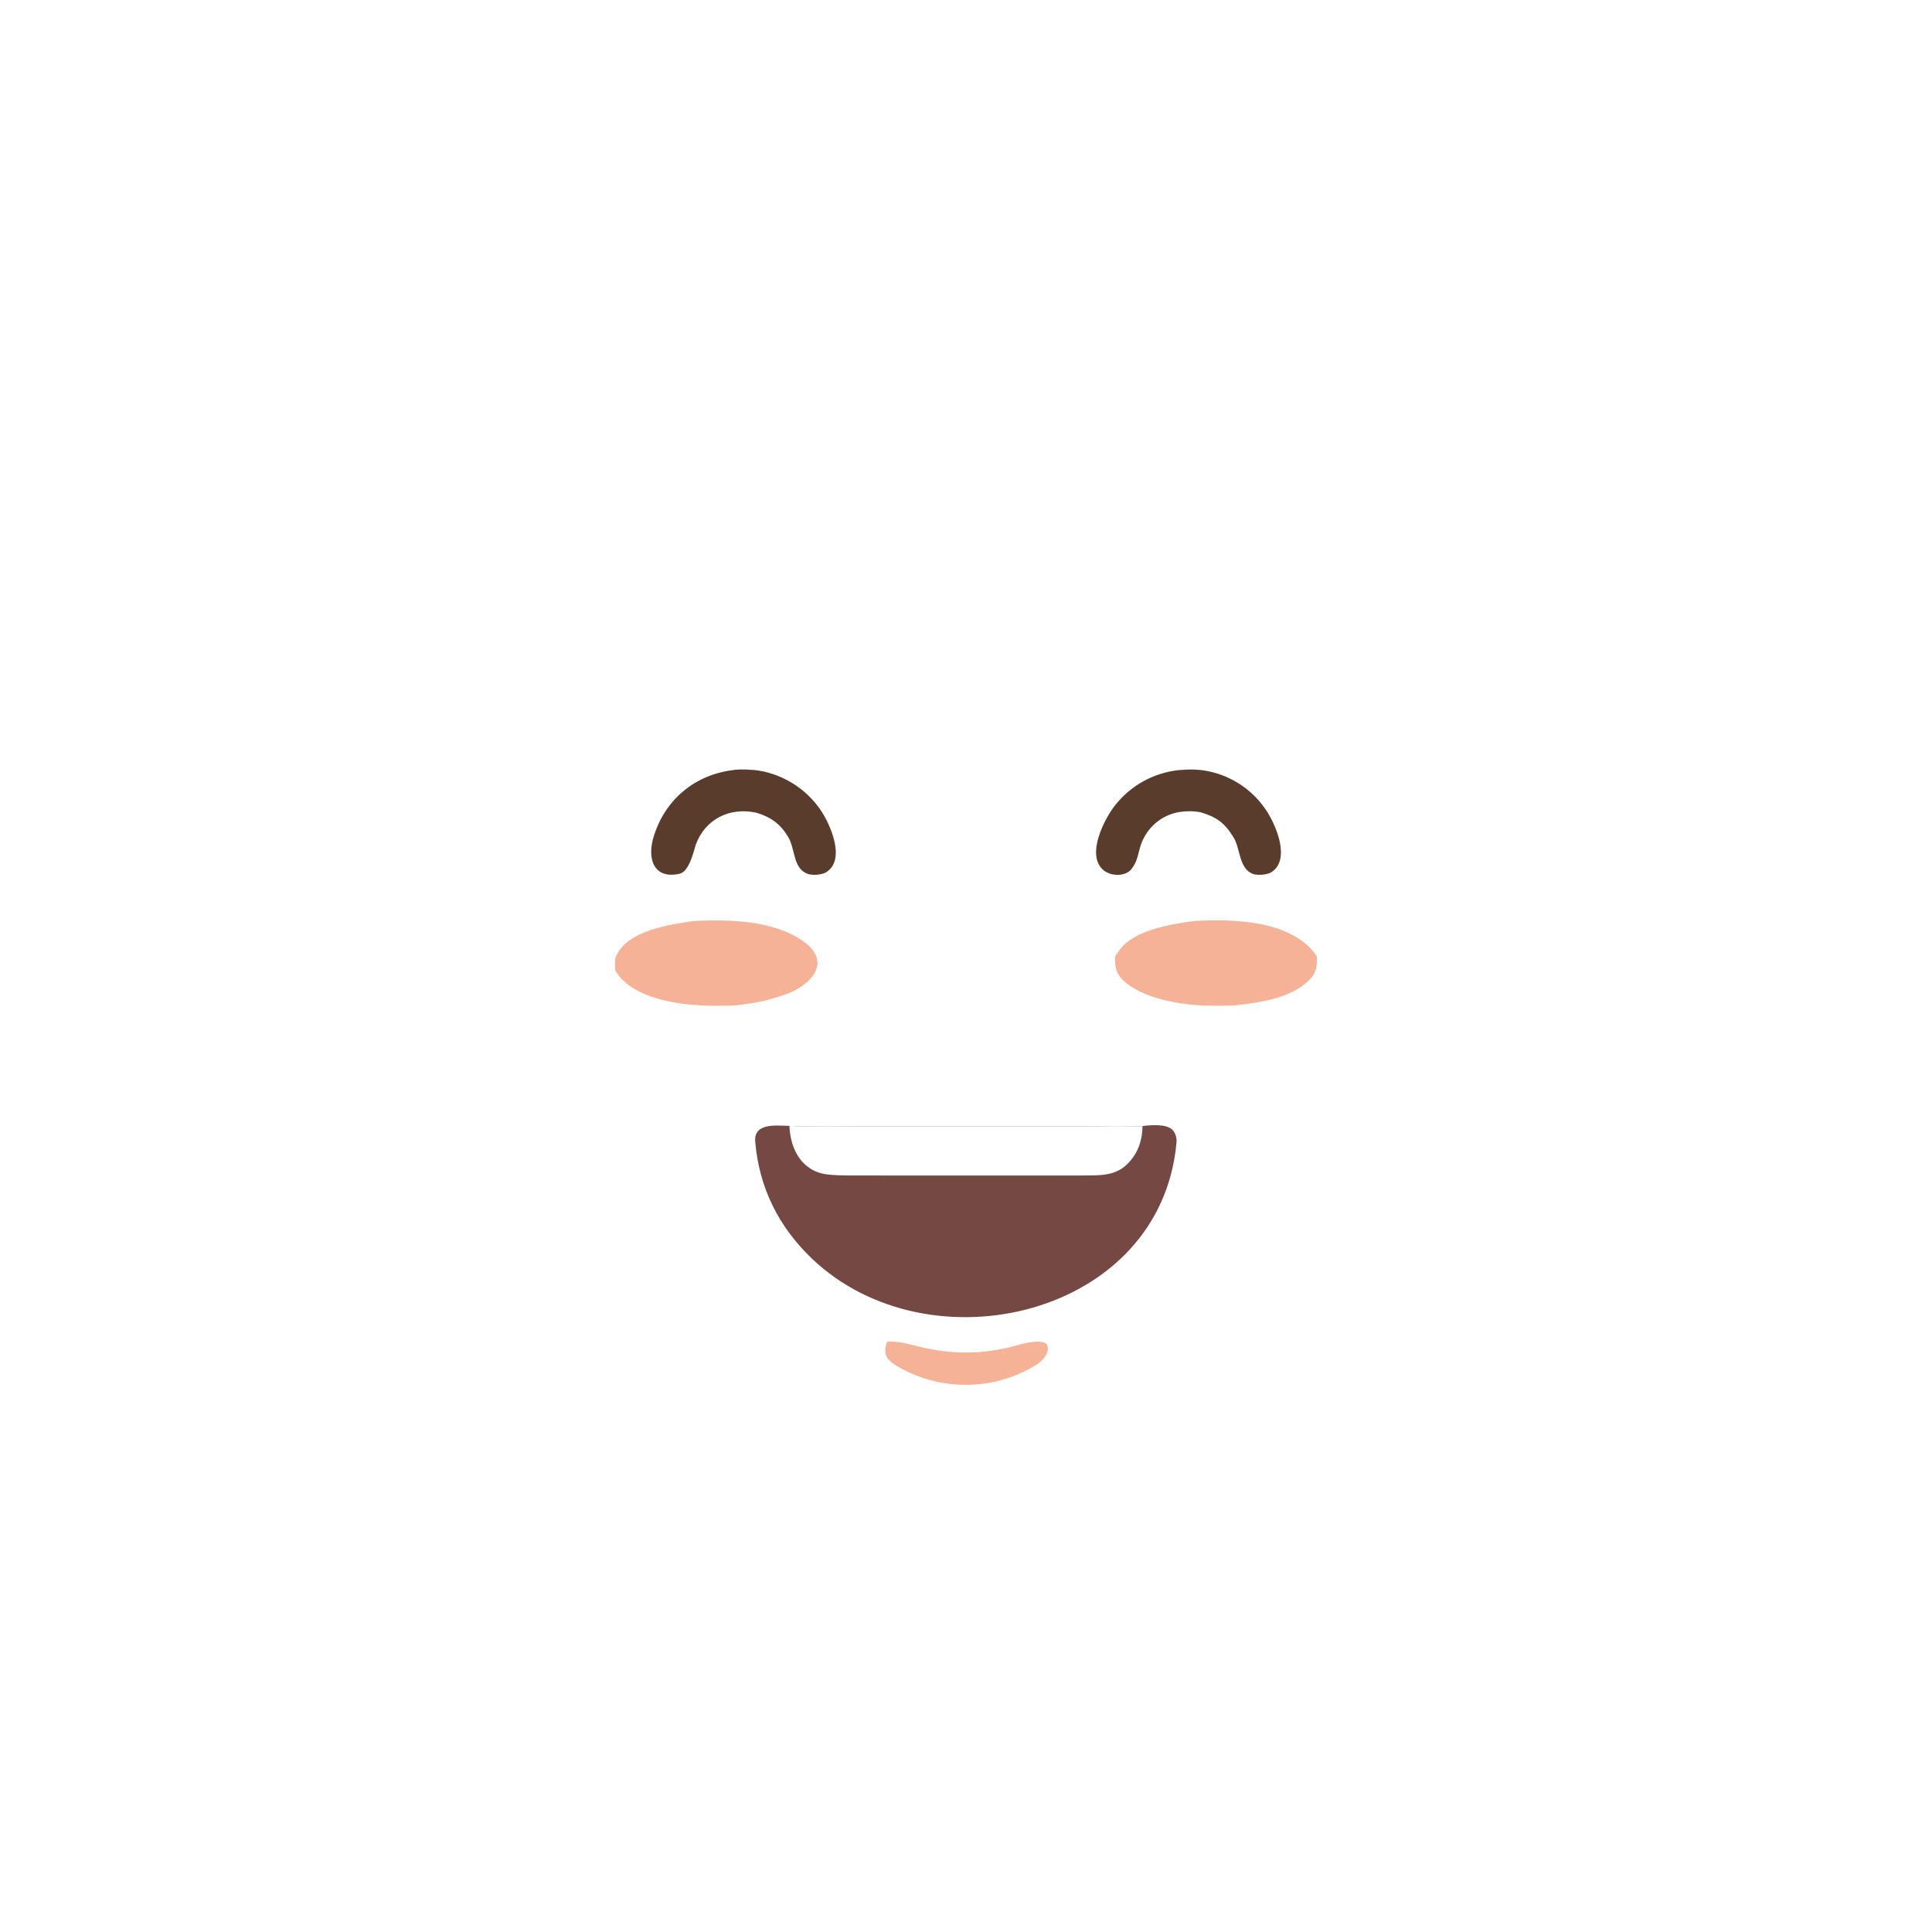
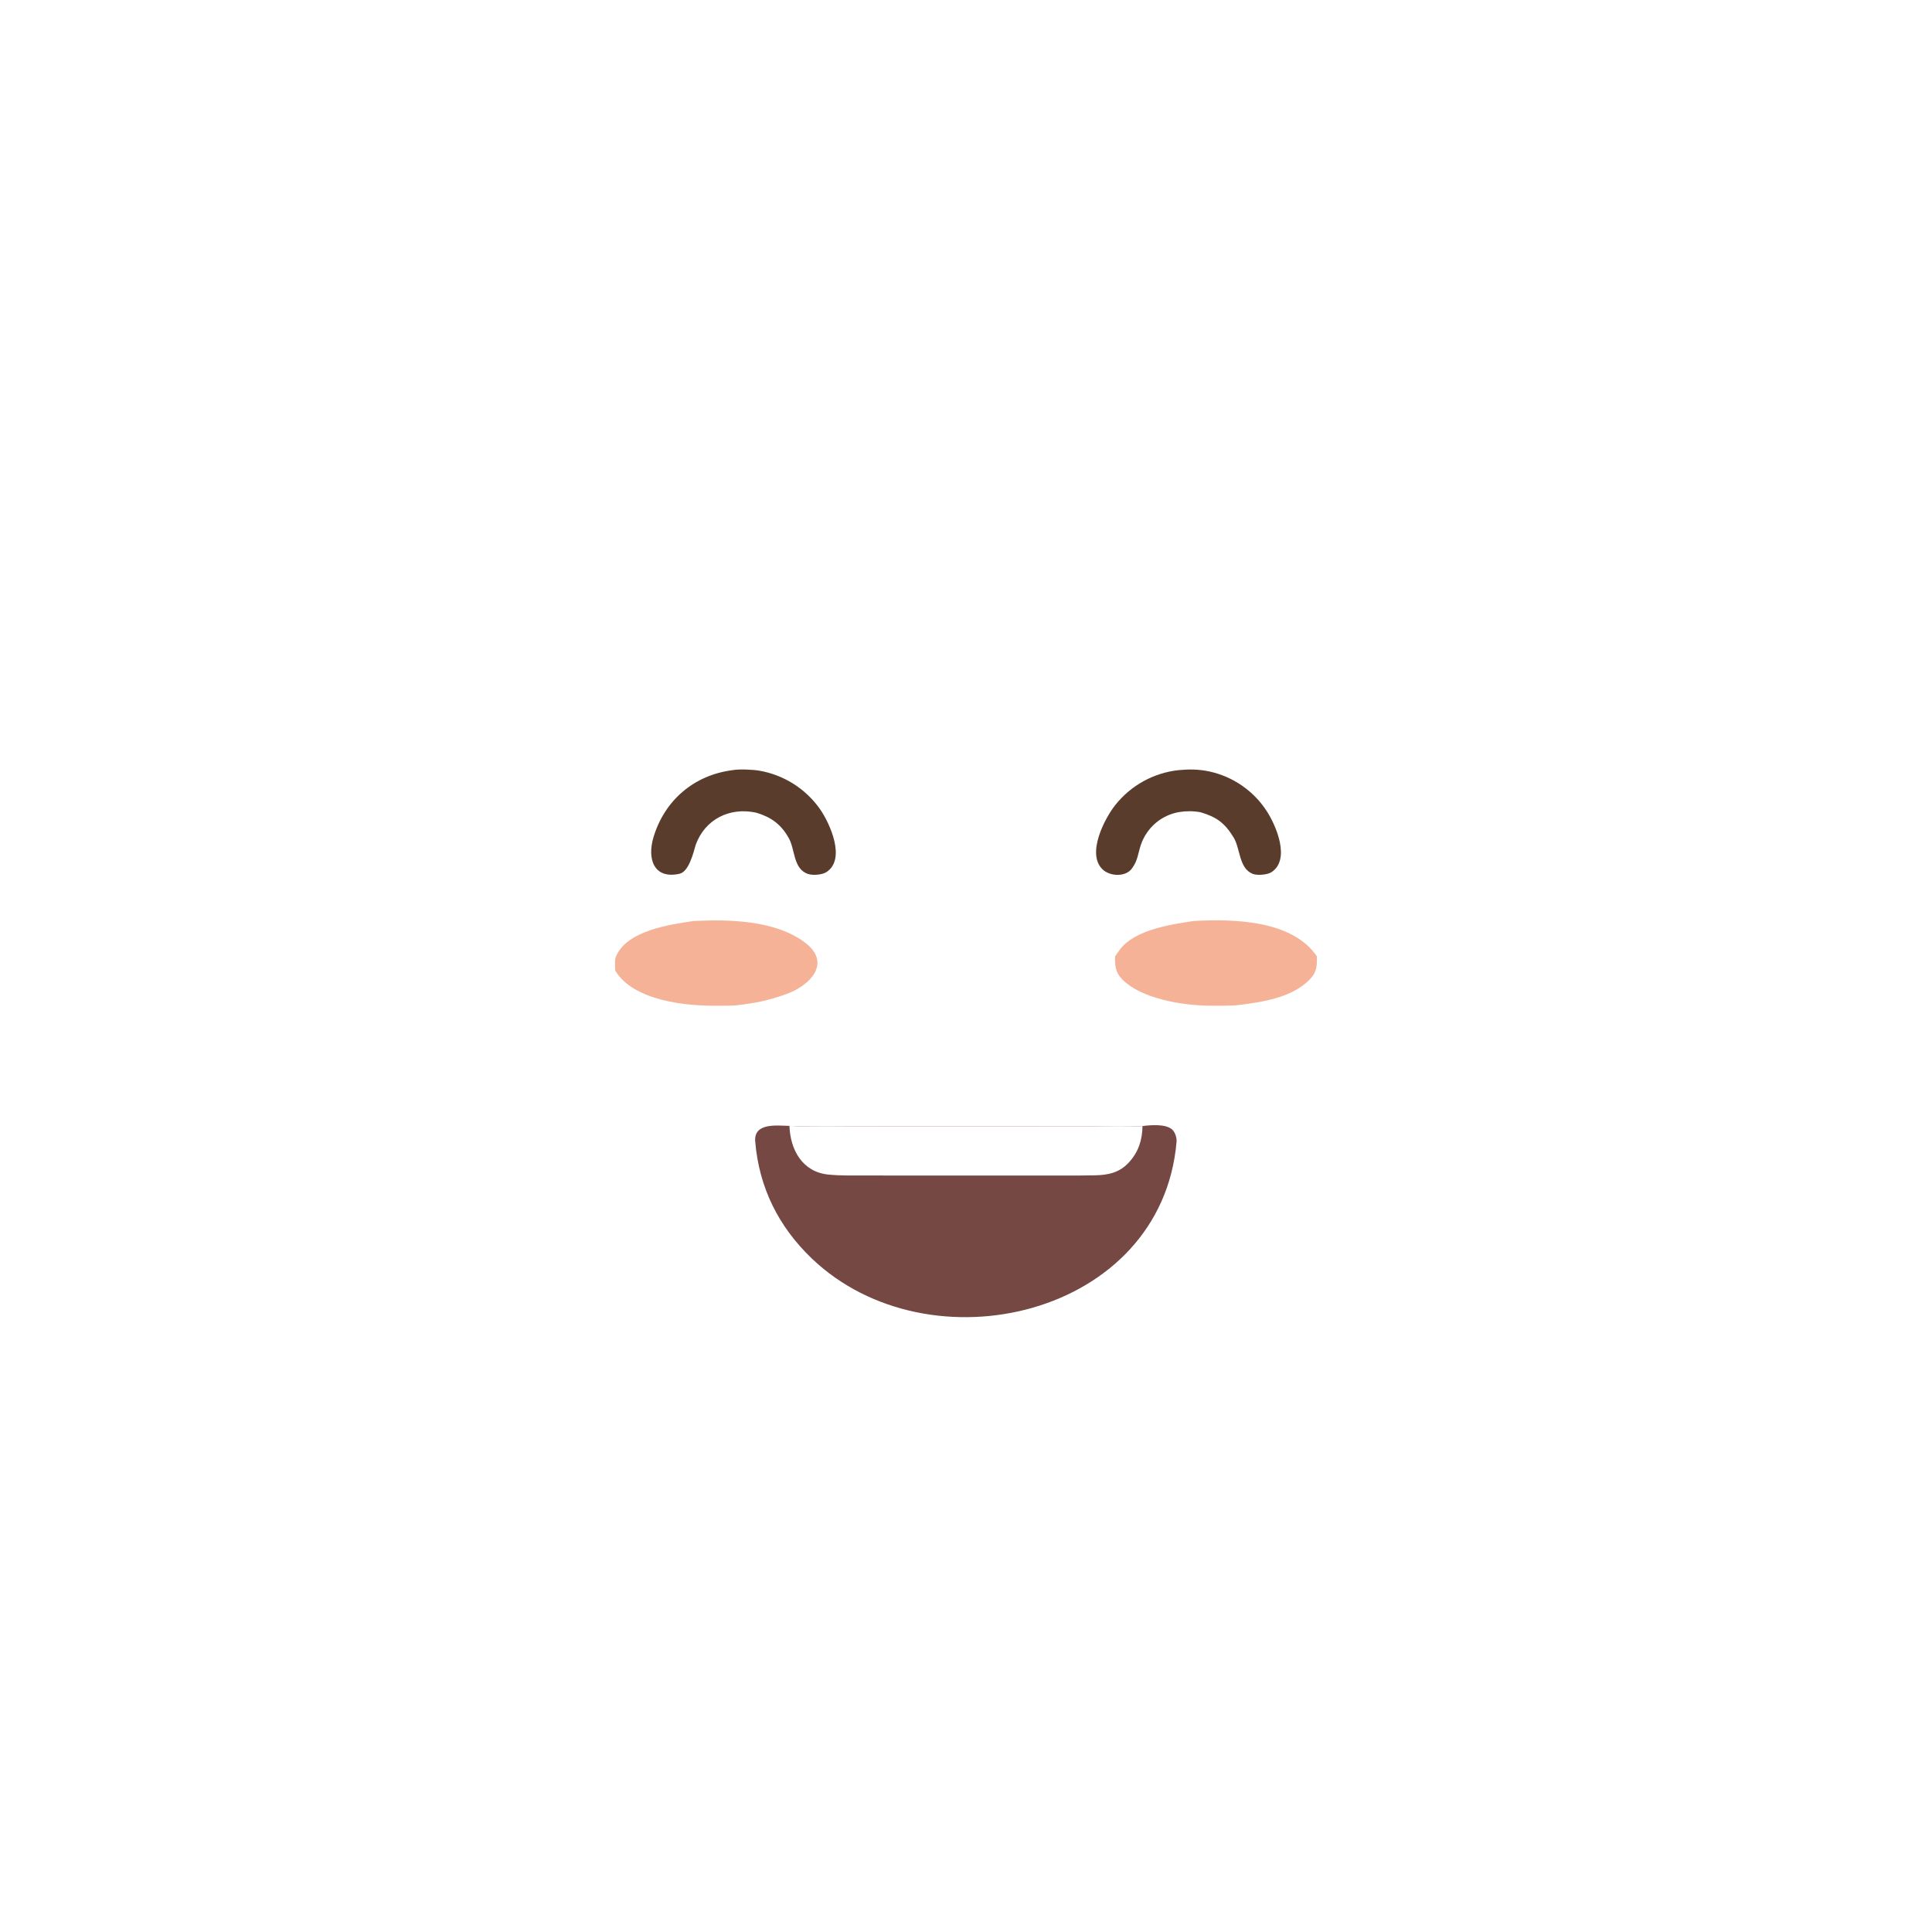
<svg xmlns="http://www.w3.org/2000/svg" version="1.1" viewBox="0 0 2048 2048" width="1024" height="1024">
  <path transform="translate(0,0)" fill="rgb(118,72,68)" d="M 1211.1 1193.66 C 1219.88 1192.55 1236.02 1191.18 1242.75 1197.53 C 1245.73 1200.35 1247.56 1206.27 1247.21 1210.27 C 1231.34 1395.56 984.896 1453.1 860.48 1333.99 C 825.158 1300.19 804.603 1258.64 800.564 1210.15 C 798.87 1189.82 823.369 1193.2 836.847 1193.49 C 860.754 1194.77 890.005 1194.04 914.321 1194.04 L 1047.99 1194.02 L 1153.89 1194.06 C 1169.56 1194.07 1196.02 1194.84 1211.1 1193.66 z" />
  <path transform="translate(0,0)" fill="rgb(255,255,255)" d="M 836.847 1193.49 C 860.754 1194.77 890.005 1194.04 914.321 1194.04 L 1047.99 1194.02 L 1153.89 1194.06 C 1169.56 1194.07 1196.02 1194.84 1211.1 1193.66 C 1210.89 1208.44 1206.82 1221.25 1196.59 1232.31 C 1186.5 1243.23 1174.53 1245.65 1160.26 1245.91 C 1139.96 1246.28 1119.23 1246.1 1098.85 1246.1 L 984.113 1246.1 L 918.579 1246.08 C 904.937 1246.07 891.732 1246.42 878.117 1245.09 C 850.641 1242.4 837.719 1218.89 836.847 1193.49 z" />
  <path transform="translate(0,0)" fill="rgb(90,60,45)" d="M 776.749 816.371 C 783.257 815.094 798.117 815.778 804.952 816.954 C 830.917 821.461 854.029 836.097 869.204 857.642 C 879.637 872.607 897.037 910.557 876.216 924.351 C 871.709 927.337 861.778 928.194 856.568 926.442 C 840.472 921.031 843.106 900.2 835.864 887.964 C 827.77 873.728 817.507 866.376 802.56 861.778 L 801.215 861.375 C 773.398 855.501 747.306 868.356 737.447 895.654 C 735.174 903.44 730.386 923.991 720.309 926.236 C 692.961 932.241 685.903 910.365 692.692 887.633 C 704.457 848.238 735.847 821.468 776.749 816.371 z" />
  <path transform="translate(0,0)" fill="rgb(90,60,45)" d="M 1249.5 816.359 C 1260.68 815.295 1271.04 815.415 1282.03 817.796 C 1307.12 823.253 1329.03 838.443 1342.95 860.034 C 1352.9 875.535 1368.09 911.056 1347.92 924.471 C 1343.53 927.391 1332.68 928.24 1327.91 926.324 C 1312.96 920.323 1315.02 899.151 1307.39 887.277 C 1297.83 871.76 1288.91 865.86 1272.6 861.007 C 1265.14 859.647 1257.5 859.58 1250.01 860.811 C 1231.05 864.032 1215.65 877.231 1209.33 895.639 C 1206.5 904.166 1206.01 912.049 1200.6 919.59 C 1194.41 929.789 1177.29 929.425 1169.04 921.819 C 1151.14 905.307 1171.16 867.23 1182.27 853.354 C 1198.81 832.505 1223.03 819.175 1249.5 816.359 z" />
  <path transform="translate(0,0)" fill="rgb(245,178,150)" d="M 735.497 976.286 C 773.402 974.478 820.387 975.57 851.851 998.034 C 883.371 1020.54 858.162 1045.4 832.258 1054.24 C 813.04 1060.79 801.807 1063.12 782.248 1065.43 C 776.582 1066.36 767.449 1066 761.538 1066.09 C 727.884 1066.61 671.655 1061.21 652.164 1028.9 C 652.036 1025.66 651.532 1017.67 652.554 1014.97 C 663.407 986.28 710.751 979.936 735.497 976.286 z" />
  <path transform="translate(0,0)" fill="rgb(245,178,150)" d="M 1265.52 976.273 C 1307.54 974.045 1369.73 975.169 1395.91 1013.72 C 1396.14 1022.44 1396.1 1029.65 1389.75 1036.77 C 1371.13 1057.63 1337.62 1062.35 1312.25 1065.44 C 1307.45 1066.27 1285.87 1066.14 1279.77 1066.02 C 1252.51 1065.5 1209.95 1058.61 1189.79 1038.37 C 1182.25 1030.8 1181.8 1023.41 1182.06 1013.79 C 1183.72 1011.31 1185.44 1008.86 1187.21 1006.45 C 1202.85 985.553 1241.6 979.85 1265.52 976.273 z" />
-   <path transform="translate(0,0)" fill="rgb(245,178,150)" d="M 940.485 1422.06 C 952.866 1421.64 963.012 1424.75 974.549 1427.54 C 1005.97 1435.21 1034.78 1435.82 1066.49 1429.07 C 1076.69 1426.9 1102.65 1417.39 1109.98 1425.33 C 1113.07 1433.84 1105.88 1441.57 1099.48 1446.16 C 1055.52 1473.93 999.845 1475.16 954.398 1450.12 C 940.954 1442.71 934.92 1436.92 940.485 1422.06 z" />
</svg>
